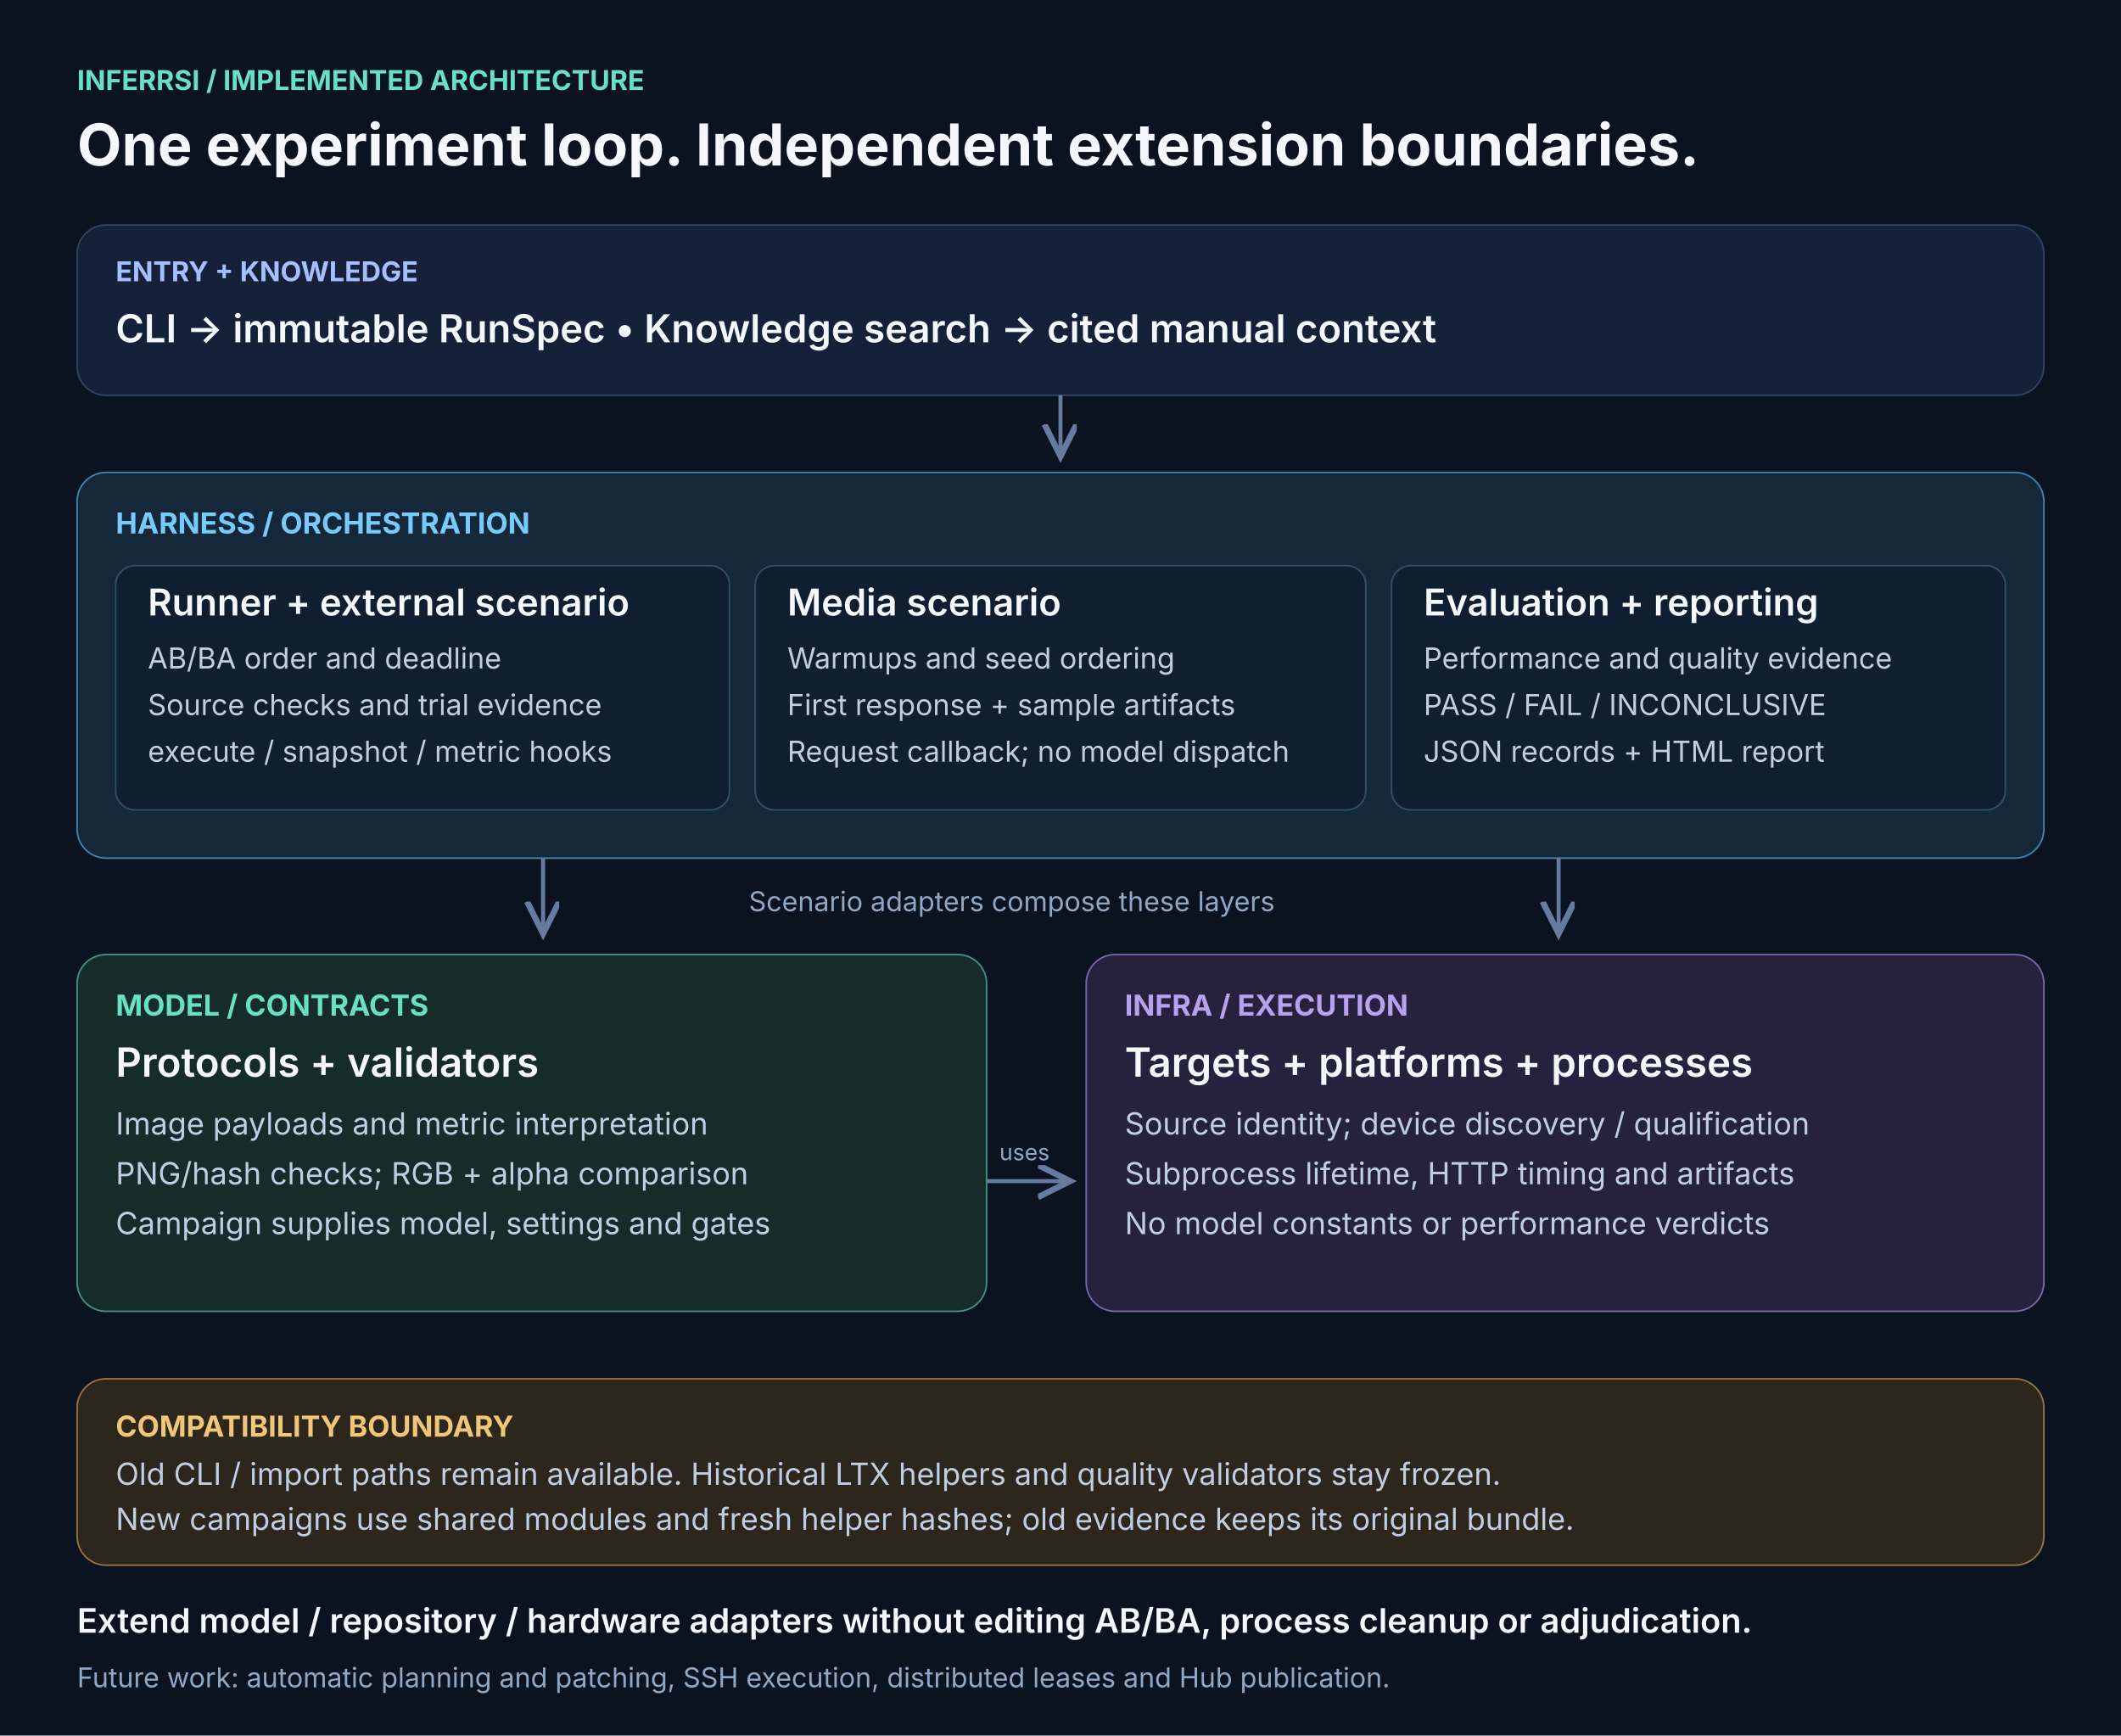
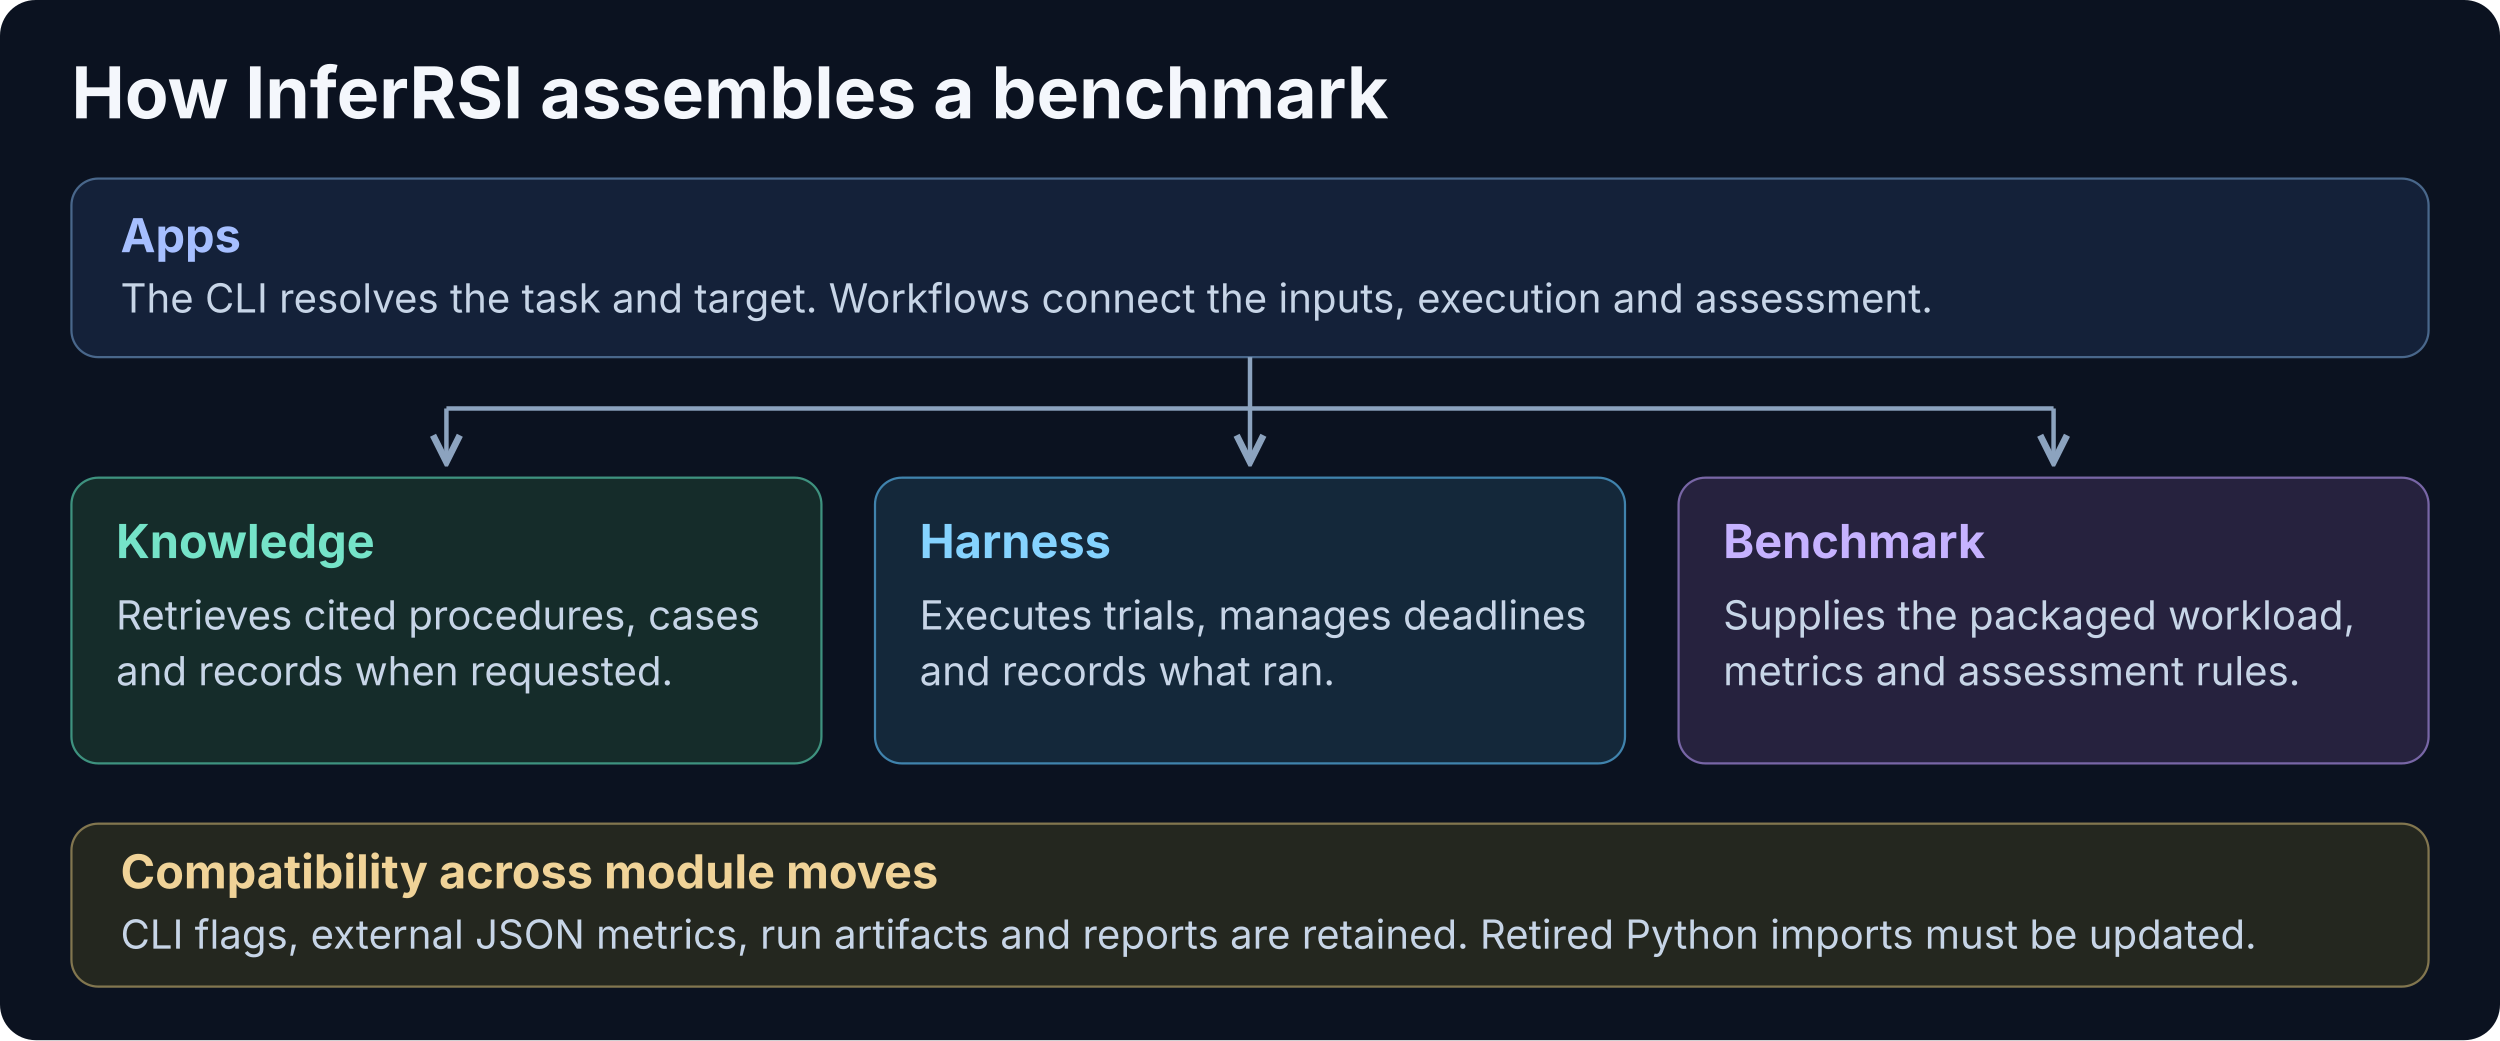
- <svg xmlns="http://www.w3.org/2000/svg" width="1320" height="1080" viewBox="0 0 1320 1080" role="img" aria-labelledby="title desc">
+ <svg xmlns="http://www.w3.org/2000/svg" width="1120" height="466" viewBox="0 0 1120 466" role="img" aria-labelledby="title desc">
  <defs>
-     <marker id="arrow" markerWidth="10" markerHeight="10" refX="8" refY="4" orient="auto">
-       <path d="M0,0 L8,4 L0,8" fill="none" stroke="#667b9e" stroke-width="1.5" />
+     <marker id="arrow" markerWidth="8" markerHeight="8" refX="7" refY="4" orient="auto">
+       <path d="M1 1 7 4 1 7" fill="none" stroke="#8ca3bf" stroke-width="1.5" />
    </marker>
+     <style>
+       text { font-family: Inter, "Segoe UI", Arial, sans-serif; fill: #f4f7fc; }
+       .title { font-size: 32px; font-weight: 700; }
+       .label { font-size: 21px; font-weight: 650; }
+       .body { font-size: 18px; fill: #c7d5e7; }
+       .edge { stroke: #8ca3bf; stroke-width: 2; fill: none; }
+     </style>
  </defs>
-   <rect width="1320" height="1080" fill="#0b1220" />
-   <text x="48" y="56" font-family="Inter,Segoe UI,Arial,sans-serif" font-size="17" font-weight="700" fill="#69dfc4">INFERRSI / IMPLEMENTED ARCHITECTURE</text>
-   <text x="48" y="103" font-family="Inter,Segoe UI,Arial,sans-serif" font-size="36" font-weight="700" fill="#f4f7fc">One experiment loop. Independent extension boundaries.</text>
-   <rect x="48" y="140" width="1224" height="106" rx="18" fill="#142139" stroke="#30435f" />
-   <text x="72" y="175" font-family="Inter,Segoe UI,Arial,sans-serif" font-size="17" font-weight="700" fill="#a6bfff">ENTRY + KNOWLEDGE</text>
-   <text x="72" y="213" font-family="Inter,Segoe UI,Arial,sans-serif" font-size="24" font-weight="600" fill="#f4f7fc">CLI → immutable RunSpec   •   Knowledge search → cited manual context</text>
-   <path d="M660 246 L660 284" fill="none" stroke="#667b9e" stroke-width="2.5" marker-end="url(#arrow)" />
-   <rect x="48" y="294" width="1224" height="240" rx="18" fill="#14283a" stroke="#4083ad" />
-   <text x="72" y="332" font-family="Inter,Segoe UI,Arial,sans-serif" font-size="18" font-weight="700" fill="#77cafa">HARNESS / ORCHESTRATION</text>
-   <rect x="72" y="352" width="382" height="152" rx="12" fill="#0f1e30" stroke="#304e69" />
-   <text x="92" y="383" font-family="Inter,Segoe UI,Arial,sans-serif" font-size="23" font-weight="600" fill="#f4f7fc">Runner + external scenario</text>
-   <text x="92" y="416" font-family="Inter,Segoe UI,Arial,sans-serif" font-size="18" font-weight="400" fill="#c1cee1">AB/BA order and deadline</text>
-   <text x="92" y="445" font-family="Inter,Segoe UI,Arial,sans-serif" font-size="18" font-weight="400" fill="#c1cee1">Source checks and trial evidence</text>
-   <text x="92" y="474" font-family="Inter,Segoe UI,Arial,sans-serif" font-size="18" font-weight="400" fill="#c1cee1">execute / snapshot / metric hooks</text>
-   <rect x="470" y="352" width="380" height="152" rx="12" fill="#0f1e30" stroke="#304e69" />
-   <text x="490" y="383" font-family="Inter,Segoe UI,Arial,sans-serif" font-size="23" font-weight="600" fill="#f4f7fc">Media scenario</text>
-   <text x="490" y="416" font-family="Inter,Segoe UI,Arial,sans-serif" font-size="18" font-weight="400" fill="#c1cee1">Warmups and seed ordering</text>
-   <text x="490" y="445" font-family="Inter,Segoe UI,Arial,sans-serif" font-size="18" font-weight="400" fill="#c1cee1">First response + sample artifacts</text>
-   <text x="490" y="474" font-family="Inter,Segoe UI,Arial,sans-serif" font-size="18" font-weight="400" fill="#c1cee1">Request callback; no model dispatch</text>
-   <rect x="866" y="352" width="382" height="152" rx="12" fill="#0f1e30" stroke="#304e69" />
-   <text x="886" y="383" font-family="Inter,Segoe UI,Arial,sans-serif" font-size="23" font-weight="600" fill="#f4f7fc">Evaluation + reporting</text>
-   <text x="886" y="416" font-family="Inter,Segoe UI,Arial,sans-serif" font-size="18" font-weight="400" fill="#c1cee1">Performance and quality evidence</text>
-   <text x="886" y="445" font-family="Inter,Segoe UI,Arial,sans-serif" font-size="18" font-weight="400" fill="#c1cee1">PASS / FAIL / INCONCLUSIVE</text>
-   <text x="886" y="474" font-family="Inter,Segoe UI,Arial,sans-serif" font-size="18" font-weight="400" fill="#c1cee1">JSON records + HTML report</text>
-   <path d="M338 534 L338 581" fill="none" stroke="#667b9e" stroke-width="2.5" marker-end="url(#arrow)" />
-   <path d="M970 534 L970 581" fill="none" stroke="#667b9e" stroke-width="2.5" marker-end="url(#arrow)" />
-   <text x="466" y="567" font-family="Inter,Segoe UI,Arial,sans-serif" font-size="17" font-weight="400" fill="#91a8c4">Scenario adapters compose these layers</text>
-   <rect x="48" y="594" width="566" height="222" rx="18" fill="#152c2a" stroke="#3e927f" />
-   <text x="72" y="632" font-family="Inter,Segoe UI,Arial,sans-serif" font-size="18" font-weight="700" fill="#69dfc4">MODEL / CONTRACTS</text>
-   <text x="72" y="670" font-family="Inter,Segoe UI,Arial,sans-serif" font-size="25" font-weight="600" fill="#f4f7fc">Protocols + validators</text>
-   <text x="72" y="706" font-family="Inter,Segoe UI,Arial,sans-serif" font-size="19" font-weight="400" fill="#c1cee1">Image payloads and metric interpretation</text>
-   <text x="72" y="737" font-family="Inter,Segoe UI,Arial,sans-serif" font-size="19" font-weight="400" fill="#c1cee1">PNG/hash checks; RGB + alpha comparison</text>
-   <text x="72" y="768" font-family="Inter,Segoe UI,Arial,sans-serif" font-size="19" font-weight="400" fill="#c1cee1">Campaign supplies model, settings and gates</text>
-   <rect x="676" y="594" width="596" height="222" rx="18" fill="#26223e" stroke="#7866a6" />
-   <text x="700" y="632" font-family="Inter,Segoe UI,Arial,sans-serif" font-size="18" font-weight="700" fill="#b6a2ed">INFRA / EXECUTION</text>
-   <text x="700" y="670" font-family="Inter,Segoe UI,Arial,sans-serif" font-size="25" font-weight="600" fill="#f4f7fc">Targets + platforms + processes</text>
-   <text x="700" y="706" font-family="Inter,Segoe UI,Arial,sans-serif" font-size="19" font-weight="400" fill="#c1cee1">Source identity; device discovery / qualification</text>
-   <text x="700" y="737" font-family="Inter,Segoe UI,Arial,sans-serif" font-size="19" font-weight="400" fill="#c1cee1">Subprocess lifetime, HTTP timing and artifacts</text>
-   <text x="700" y="768" font-family="Inter,Segoe UI,Arial,sans-serif" font-size="19" font-weight="400" fill="#c1cee1">No model constants or performance verdicts</text>
-   <path d="M614 735 L666 735" fill="none" stroke="#667b9e" stroke-width="2.5" marker-end="url(#arrow)" />
-   <text x="622" y="722" font-family="Inter,Segoe UI,Arial,sans-serif" font-size="14" font-weight="400" fill="#91a8c4">uses</text>
-   <rect x="48" y="858" width="1224" height="116" rx="18" fill="#2c261d" stroke="#947342" />
-   <text x="72" y="894" font-family="Inter,Segoe UI,Arial,sans-serif" font-size="18" font-weight="700" fill="#f0c678">COMPATIBILITY BOUNDARY</text>
-   <text x="72" y="924" font-family="Inter,Segoe UI,Arial,sans-serif" font-size="19" font-weight="400" fill="#c1cee1">Old CLI / import paths remain available. Historical LTX helpers and quality validators stay frozen.</text>
-   <text x="72" y="952" font-family="Inter,Segoe UI,Arial,sans-serif" font-size="19" font-weight="400" fill="#c1cee1">New campaigns use shared modules and fresh helper hashes; old evidence keeps its original bundle.</text>
-   <text x="48" y="1016" font-family="Inter,Segoe UI,Arial,sans-serif" font-size="21" font-weight="600" fill="#f4f7fc">Extend model / repository / hardware adapters without editing AB/BA, process cleanup or adjudication.</text>
-   <text x="48" y="1050" font-family="Inter,Segoe UI,Arial,sans-serif" font-size="17" font-weight="400" fill="#91a8c4">Future work: automatic planning and patching, SSH execution, distributed leases and Hub publication.</text>
+   <rect width="1120" height="466" rx="16" fill="#0b1220" />
+   <text x="32" y="53" class="title">How InferRSI assembles a benchmark</text>
+   <rect x="32" y="80" width="1056" height="80" rx="12" fill="#142139" stroke="#49678b" />
+   <text x="54" y="113" class="label" style="fill:#a6bfff">Apps</text>
+   <text x="54" y="140" class="body">The CLI resolves the task and target. Workflows connect the inputs, execution and assessment.</text>
+   <g class="edge">
+     <path d="M560 160 V183 M200 183 H920" />
+     <path d="M200 183 V207" marker-end="url(#arrow)" />
+     <path d="M560 183 V207" marker-end="url(#arrow)" />
+     <path d="M920 183 V207" marker-end="url(#arrow)" />
+   </g>
+   <rect x="32" y="214" width="336" height="128" rx="12" fill="#152c2a" stroke="#3e927f" />
+   <text x="52" y="250" class="label" style="fill:#75e3c8">Knowledge</text>
+   <text x="52" y="282" class="body">Retrieves cited procedures, cases</text>
+   <text x="52" y="307" class="body">and records when requested.</text>
+   <rect x="392" y="214" width="336" height="128" rx="12" fill="#14283a" stroke="#4083ad" />
+   <text x="412" y="250" class="label" style="fill:#85d3ff">Harness</text>
+   <text x="412" y="282" class="body">Executes trials, manages deadlines</text>
+   <text x="412" y="307" class="body">and records what ran.</text>
+   <rect x="752" y="214" width="336" height="128" rx="12" fill="#26223e" stroke="#7866a6" />
+   <text x="772" y="250" class="label" style="fill:#c6b2ff">Benchmark</text>
+   <text x="772" y="282" class="body">Supplies the packaged workload,</text>
+   <text x="772" y="307" class="body">metrics and assessment rules.</text>
+   <rect x="32" y="369" width="1056" height="73" rx="12" fill="#24271f" stroke="#82764f" />
+   <text x="54" y="398" class="label" style="fill:#f0d398">Compatibility across module moves</text>
+   <text x="54" y="425" class="body">CLI flags, external JSON metrics, run artifacts and reports are retained. Retired Python imports must be updated.</text>
</svg>
